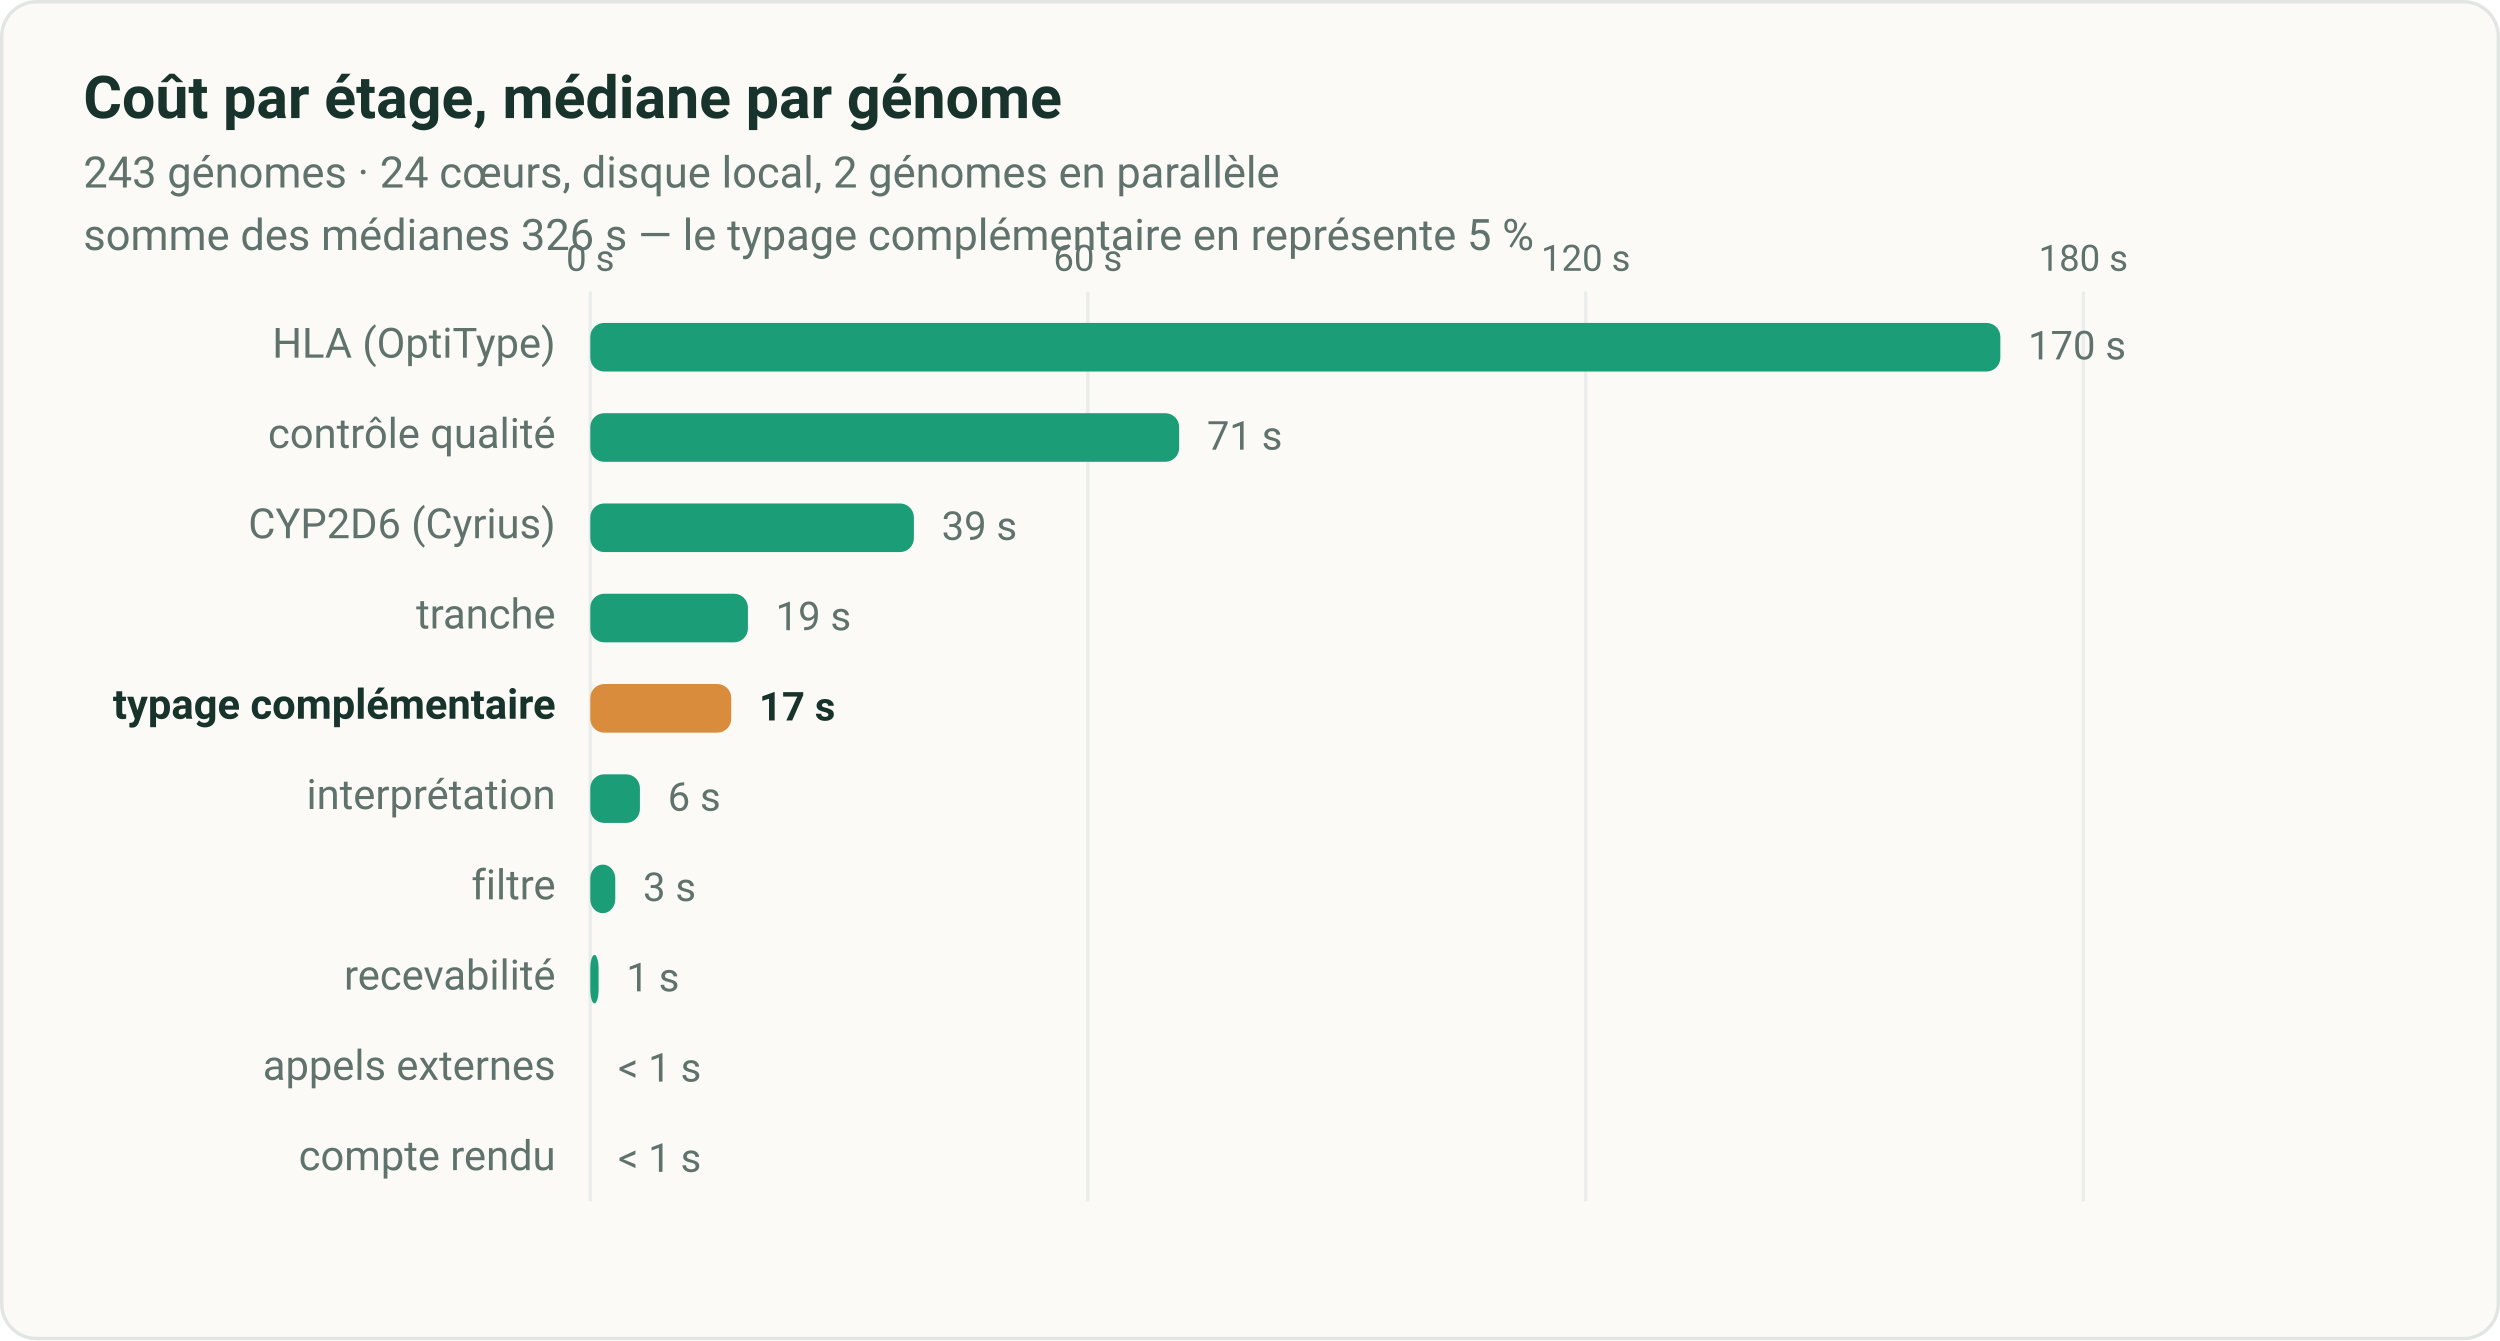
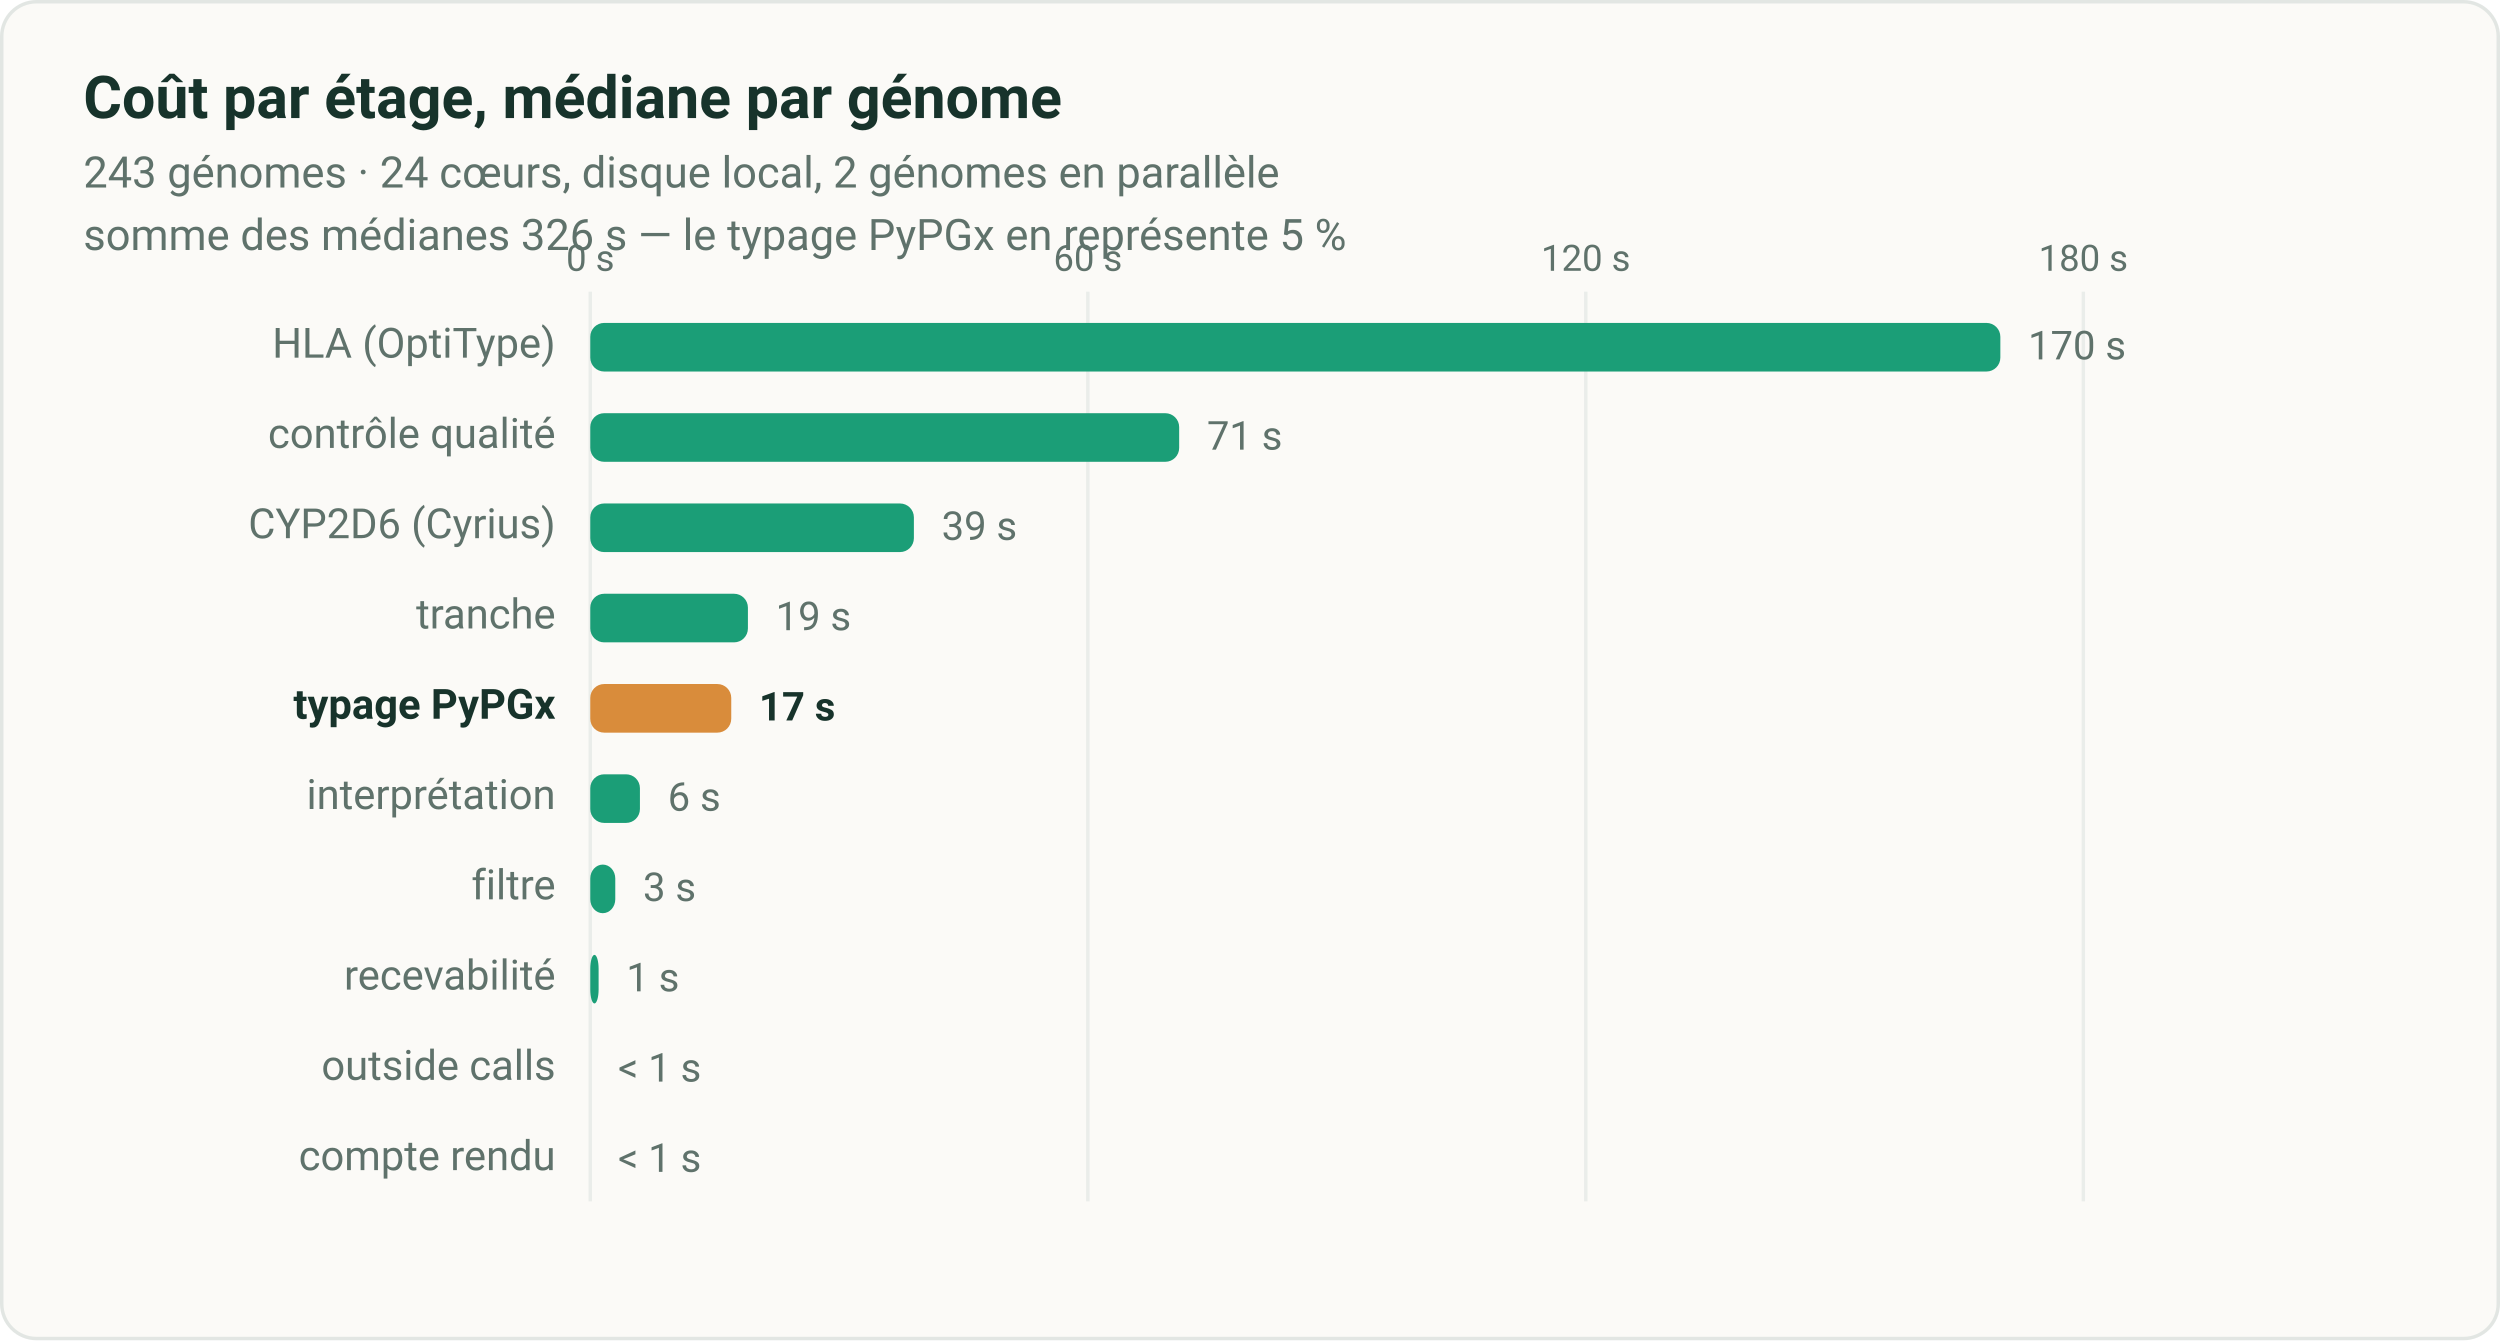
<svg xmlns="http://www.w3.org/2000/svg" viewBox="0 0 720 386" width="720" height="386" font-family="-apple-system,BlinkMacSystemFont,'Segoe UI',Roboto,Helvetica,Arial,sans-serif">
  <rect x="0.5" y="0.5" width="719" height="385.0" rx="10" fill="#FBFAF7" stroke="#E2E6E3" />
  <text x="24" y="34" font-size="17" font-weight="700" fill="#17332B">Coût par étage, médiane par génome</text>
  <text x="24" y="54" font-size="12.5" fill="#5F726B">243 génomes · 24 cœurs, disque local, 2 génomes en parallèle</text>
-   <text x="24" y="72" font-size="12.5" fill="#5F726B">somme des médianes 326 s — le typage complémentaire en représente 5 %</text>
+   <text x="24" y="72" font-size="12.5" fill="#5F726B">somme des médianes 326 s — le typage PyPGx en représente 5 %</text>
  <line x1="170.0" y1="84.0" x2="170.0" y2="346.0" stroke="#EAEDEA" />
  <text x="170.0" y="78.0" font-size="10.5" fill="#5F726B" text-anchor="middle">0 s</text>
  <line x1="313.3" y1="84.0" x2="313.3" y2="346.0" stroke="#EAEDEA" />
  <text x="313.3" y="78.0" font-size="10.5" fill="#5F726B" text-anchor="middle">60 s</text>
  <line x1="456.7" y1="84.0" x2="456.7" y2="346.0" stroke="#EAEDEA" />
  <text x="456.7" y="78.0" font-size="10.5" fill="#5F726B" text-anchor="middle">120 s</text>
  <line x1="600.0" y1="84.0" x2="600.0" y2="346.0" stroke="#EAEDEA" />
  <text x="600.0" y="78.0" font-size="10.5" fill="#5F726B" text-anchor="middle">180 s</text>
  <text x="160.0" y="103.0" font-size="12" fill="#5F726B" text-anchor="end">HLA (OptiType)</text>
  <rect x="170.0" y="93.0" width="406.1" height="14" rx="4" fill="#1B9E77" />
  <text x="584.1" y="103.5" font-size="11.5" fill="#5F726B">170 s</text>
  <text x="160.0" y="129.0" font-size="12" fill="#5F726B" text-anchor="end">contrôle qualité</text>
  <rect x="170.0" y="119.0" width="169.6" height="14" rx="4" fill="#1B9E77" />
  <text x="347.6" y="129.5" font-size="11.5" fill="#5F726B">71 s</text>
  <text x="160.0" y="155.0" font-size="12" fill="#5F726B" text-anchor="end">CYP2D6 (Cyrius)</text>
  <rect x="170.0" y="145.0" width="93.2" height="14" rx="4" fill="#1B9E77" />
  <text x="271.2" y="155.5" font-size="11.5" fill="#5F726B">39 s</text>
  <text x="160.0" y="181.0" font-size="12" fill="#5F726B" text-anchor="end">tranche</text>
  <rect x="170.0" y="171.0" width="45.4" height="14" rx="4" fill="#1B9E77" />
  <text x="223.4" y="181.5" font-size="11.5" fill="#5F726B">19 s</text>
-   <text x="160.0" y="207.0" font-size="12" fill="#17332B" text-anchor="end" font-weight="600">typage complémentaire</text>
+   <text x="160.0" y="207.0" font-size="12" fill="#17332B" text-anchor="end" font-weight="600">typage PyPGx</text>
  <rect x="170.0" y="197.0" width="40.6" height="14" rx="4" fill="#D98C3B" />
  <text x="218.6" y="207.5" font-size="11.5" fill="#17332B" font-weight="600">17 s</text>
  <text x="160.0" y="233.0" font-size="12" fill="#5F726B" text-anchor="end">interprétation</text>
  <rect x="170.0" y="223.0" width="14.3" height="14" rx="4" fill="#1B9E77" />
  <text x="192.3" y="233.5" font-size="11.5" fill="#5F726B">6 s</text>
  <text x="160.0" y="259.0" font-size="12" fill="#5F726B" text-anchor="end">filtre</text>
  <rect x="170.0" y="249.0" width="7.2" height="14" rx="4" fill="#1B9E77" />
  <text x="185.2" y="259.5" font-size="11.5" fill="#5F726B">3 s</text>
  <text x="160.0" y="285.0" font-size="12" fill="#5F726B" text-anchor="end">recevabilité</text>
  <rect x="170.0" y="275.0" width="2.4" height="14" rx="4" fill="#1B9E77" />
  <text x="180.4" y="285.5" font-size="11.5" fill="#5F726B">1 s</text>
-   <text x="160.0" y="311.0" font-size="12" fill="#5F726B" text-anchor="end">appels externes</text>
+   <text x="160.0" y="311.0" font-size="12" fill="#5F726B" text-anchor="end">outside calls</text>
  <text x="178.0" y="311.5" font-size="11.5" fill="#5F726B">&lt; 1 s</text>
  <text x="160.0" y="337.0" font-size="12" fill="#5F726B" text-anchor="end">compte rendu</text>
  <text x="178.0" y="337.5" font-size="11.5" fill="#5F726B">&lt; 1 s</text>
</svg>
